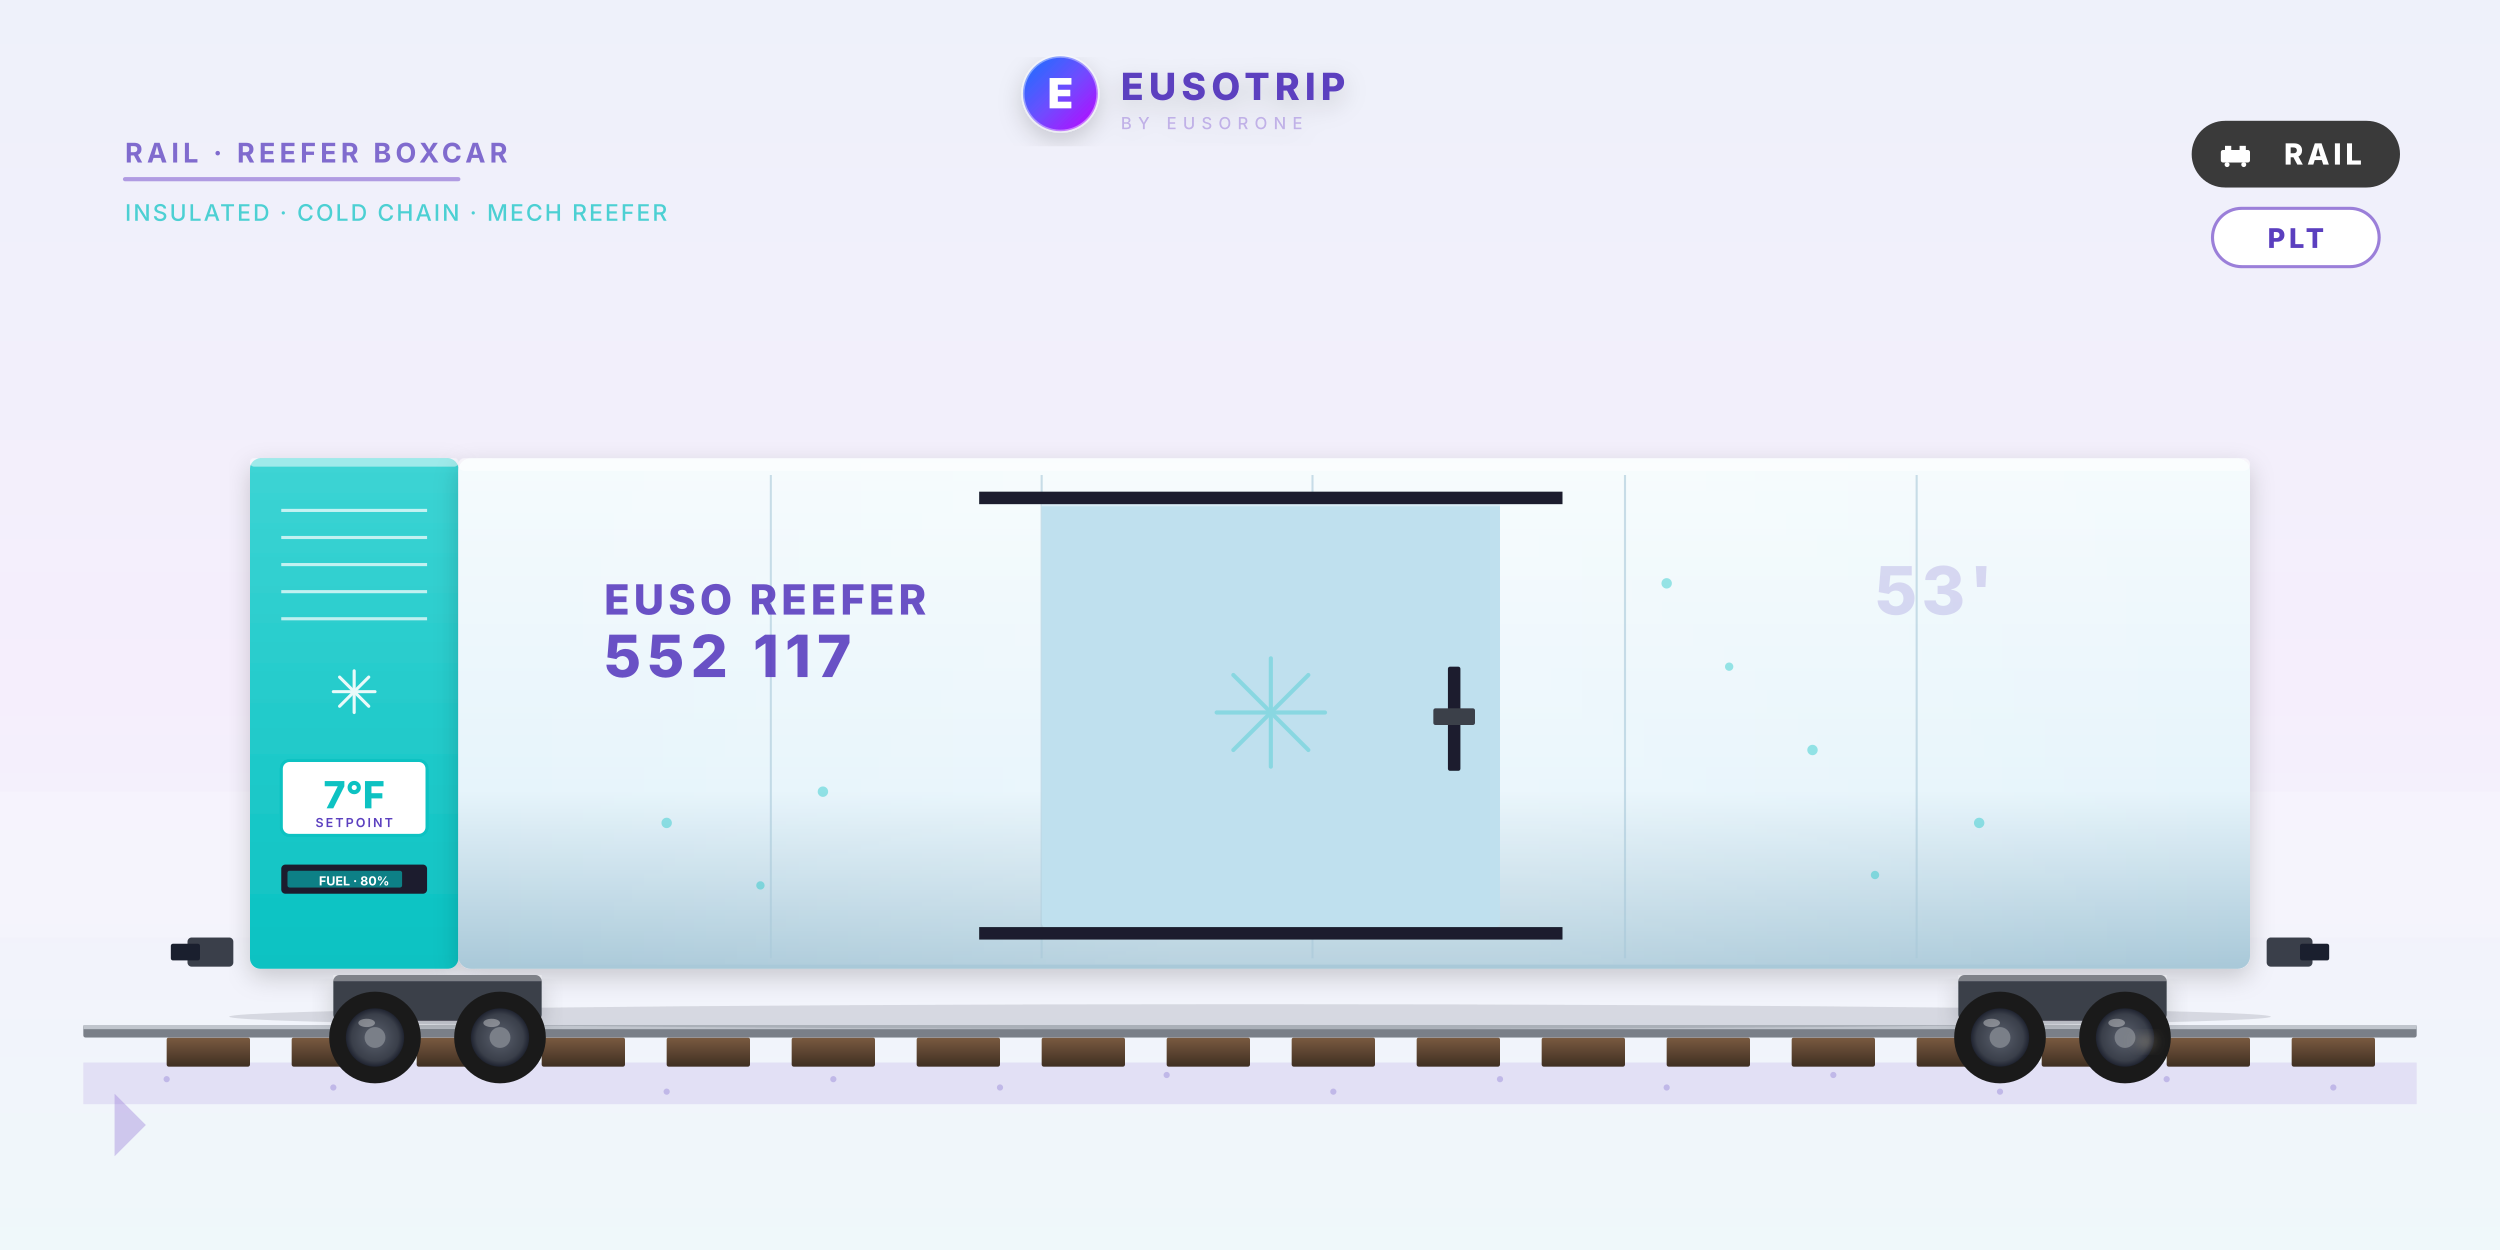
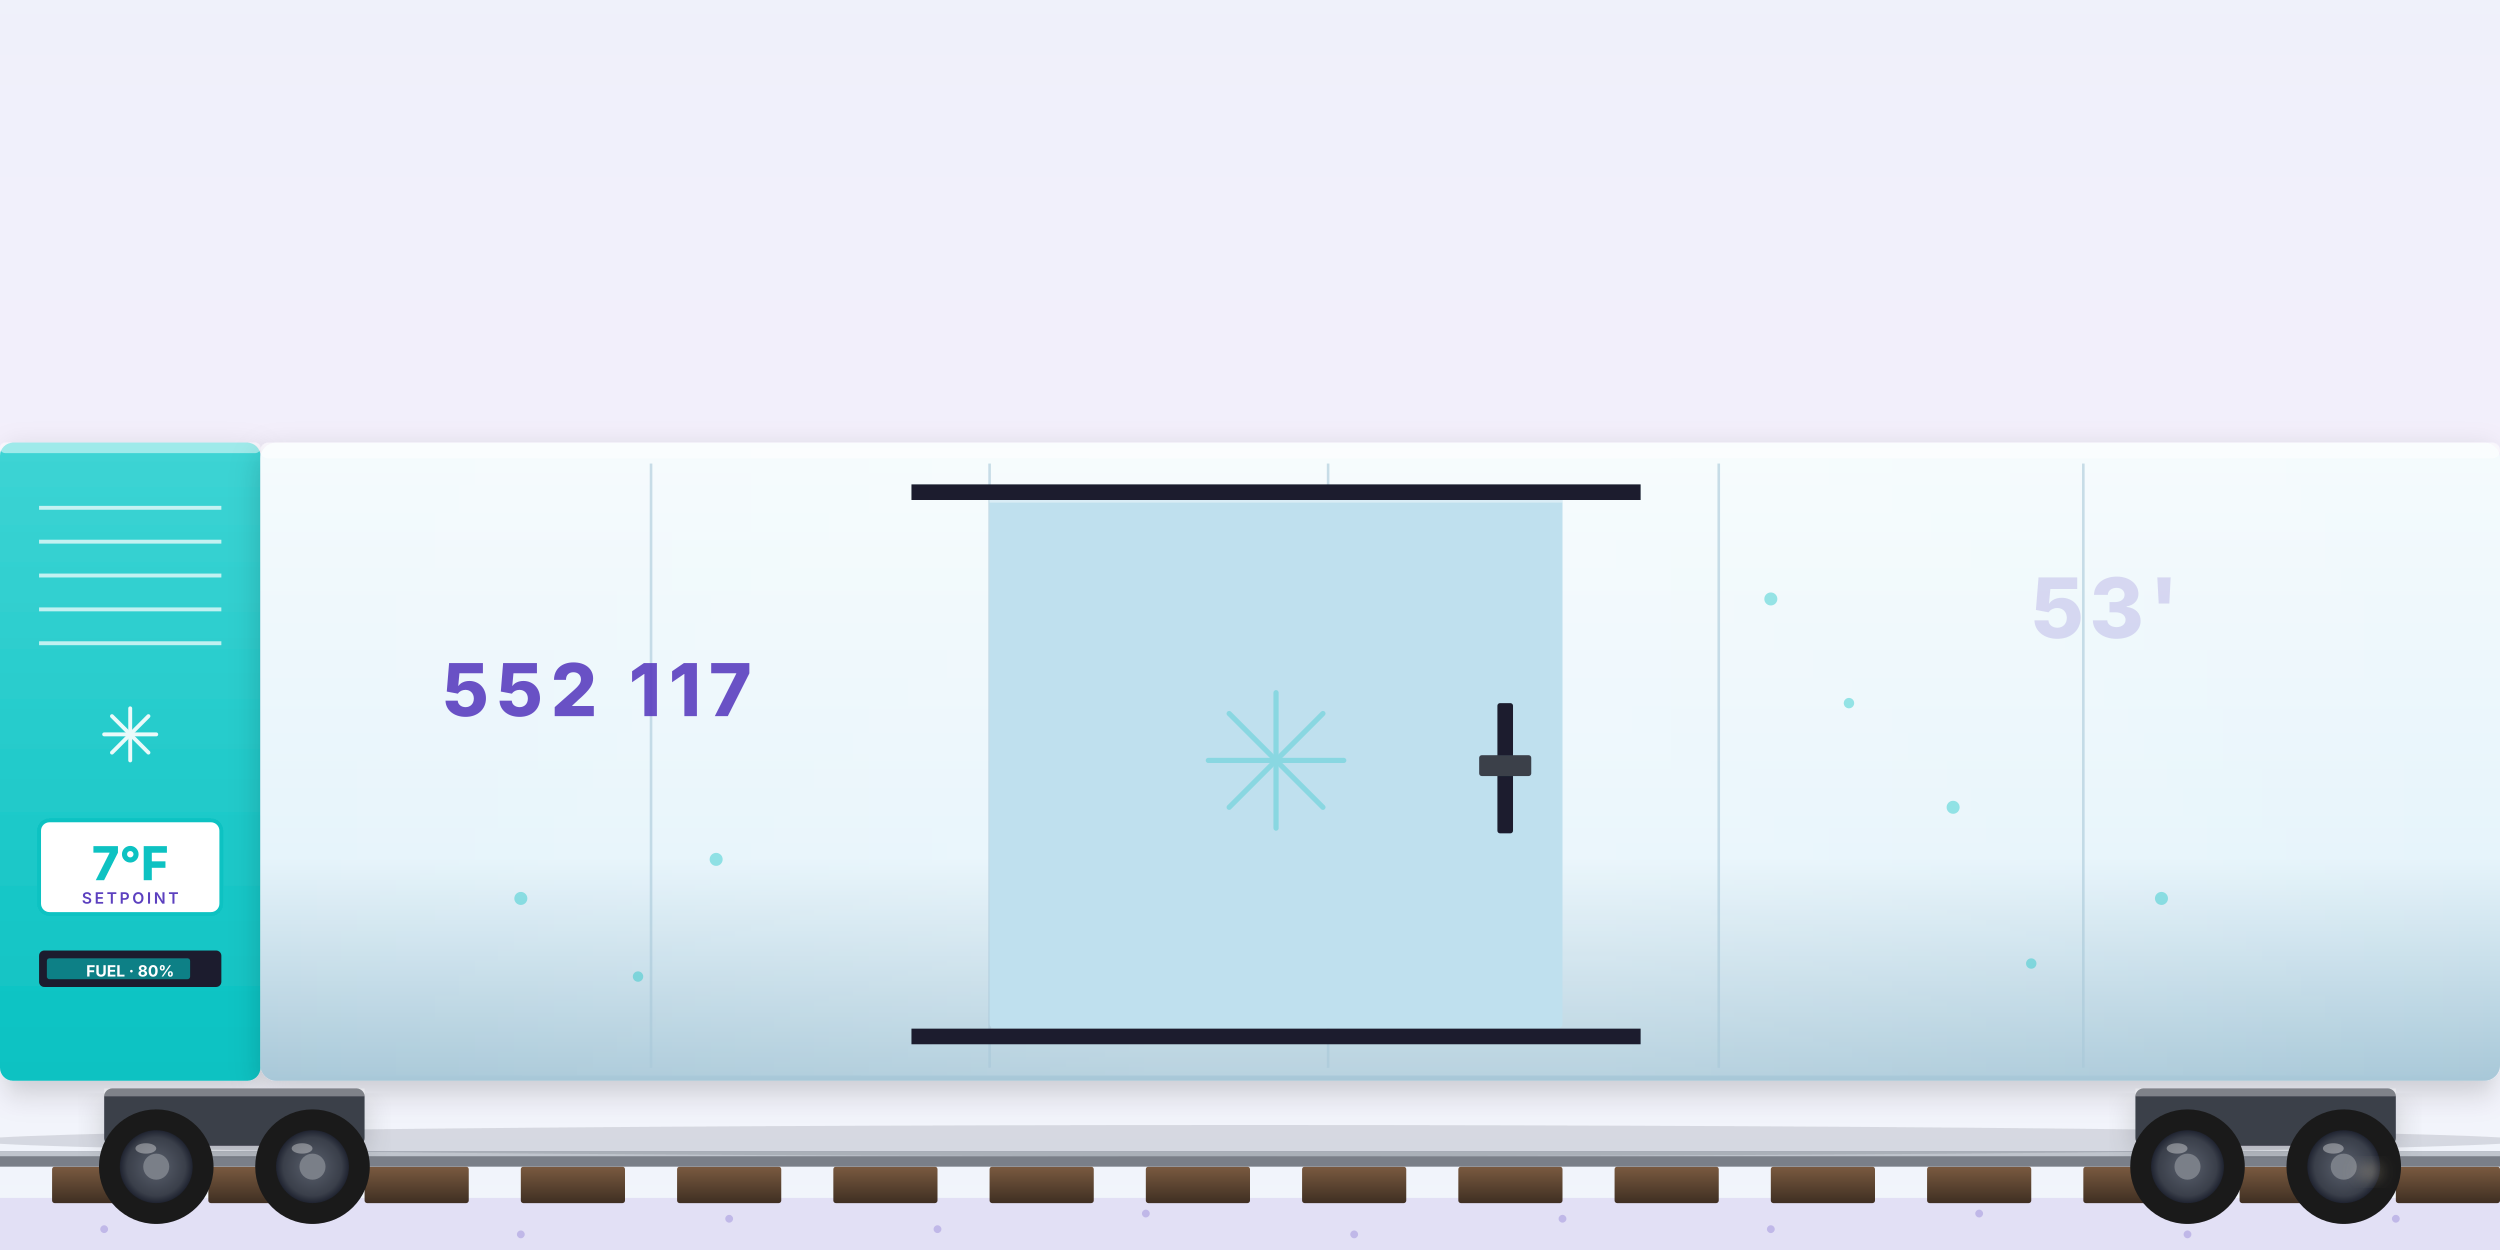
- <svg xmlns="http://www.w3.org/2000/svg" viewBox="0 0 1200 600" width="1200" height="600">
+ <svg xmlns="http://www.w3.org/2000/svg" width="1200" height="600" viewBox="0 50 1200 480" preserveAspectRatio="xMidYMid slice">
  <style>
    /* ========== RAIL JOINT CLACK-CLACK ========== */
    .rail-clack    { animation: rail-clack 0.6s ease-in-out infinite; }
    @keyframes rail-clack {
      0%,  50%, 100% { transform: translateY(0); }
      25%            { transform: translateY(-1px); }
      75%            { transform: translateY(-0.6px); }
    }
    .rail-yaw      { transform-origin: 600px 470px;
                      animation: rail-yaw 2.8s ease-in-out infinite; }
    @keyframes rail-yaw {
      0%, 100% { transform: rotate(0deg); }
      50%      { transform: rotate(-0.35deg); }
    }
    .container-settle { animation: container-settle 0.6s ease-in-out infinite -0.08s; }
    @keyframes container-settle {
      0%, 50%, 100% { transform: translateY(0); }
      25%           { transform: translateY(-0.6px); }
      75%           { transform: translateY(-0.3px); }
    }
    .spray         { animation: spray-kick 0.7s ease-out infinite; }
    .spray.b       { animation-delay: -0.3s; }
    .spray.c       { animation-delay: -0.5s; }
    @keyframes spray-kick {
      0%   { opacity: 0;    transform: translate(0,0)    scale(0.4); }
      20%  { opacity: 0.55; }
      100% { opacity: 0;    transform: translate(28px,-6px) scale(1.1); }
    }

    /* ========== ORIGINAL VOCAB ========== */
    .sheen { animation: sheen-sweep 5s ease-in-out infinite; transform-box: fill-box; }
    @keyframes sheen-sweep {
      0%   { transform: translateX(-300px); opacity: 0; }
      30%  { opacity: 0.5; }
      70%  { opacity: 0.5; }
      100% { transform: translateX(300px); opacity: 0; }
    }
    .wordmark { animation: wordmark-breath 6s ease-in-out infinite; }
    @keyframes wordmark-breath {
      0%, 100% { opacity: 0.85; }
      50%      { opacity: 1; }
    }
    .twist-lock { animation: twist-pulse 2.4s ease-in-out infinite; }
    @keyframes twist-pulse {
      0%, 100% { opacity: 0.85; }
      50%      { opacity: 1; }
    }
    .reporting { animation: reporting-fade 7s ease-in-out infinite; }
    @keyframes reporting-fade {
      0%, 100% { opacity: 0.78; }
      50%      { opacity: 0.95; }
    }
    .iso-code { animation: iso-fade 5s ease-in-out infinite; }
    @keyframes iso-fade {
      0%, 100% { opacity: 0.7; }
      50%      { opacity: 0.9; }
    }
    .chevron { animation: chevron-pulse 2.2s ease-in-out infinite; }
    @keyframes chevron-pulse {
      0%, 100% { opacity: 0.3; }
      50%      { opacity: 0.65; }
    }
    .sky-shimmer { animation: sky-drift 14s linear infinite; transform-box: fill-box; }
    @keyframes sky-drift {
      from { transform: translateX(-40px); opacity: 0.12; }
      50%  { opacity: 0.22; }
      to   { transform: translateX(40px); opacity: 0.12; }
    }
    .rail-line { stroke-dasharray: 40 0;
                  animation: rail-scroll 1.2s linear infinite; }
    @keyframes rail-scroll {
      from { stroke-dashoffset: 0; }
      to   { stroke-dashoffset: -100; }
    }
    .ballast { animation: ballast-drift 3s ease-in-out infinite; transform-box: fill-box; }
    @keyframes ballast-drift {
      0%, 100% { transform: translateX(0); opacity: 0.25; }
      50%      { transform: translateX(-8px); opacity: 0.32; }
    }
    /* ========== BRAND LOCKUP ========== */
    .brand-mark {
      transform-box: fill-box; transform-origin: center;
      animation: brand-pulse 3.6s ease-in-out infinite;
    }
    @keyframes brand-pulse {
      0%, 100% { transform: scale(1);    opacity: 0.92; }
      50%      { transform: scale(1.05); opacity: 1; }
    }
    .brand-word { animation: brand-word-breath 6s ease-in-out infinite; }
    @keyframes brand-word-breath {
      0%, 100% { opacity: 0.78; }
      50%      { opacity: 1; }
    }

    @media (prefers-reduced-motion: reduce) {
      .rail-clack, .rail-yaw, .container-settle, .spray,
      .sheen, .wordmark, .twist-lock, .reporting, .iso-code,
      .chevron, .sky-shimmer, .rail-line, .ballast, .brand-mark, .brand-word { animation: none !important; }
    }
+   
+     /* ========== DARK-MODE OVERRIDES (2026-05-16) ========== */
+     @media (prefers-color-scheme: dark) {
+       .sky-bg          { fill: url(#skyDark) !important; }
+       .ground-line     { stroke: #5E4FC6 !important; opacity: 0.55 !important; }
+       .ground-shadow   { fill: #060912 !important; opacity: 0.55 !important; }
+       .brand-word      { fill: #C9B6FF !important; }
+       .brand-tagline   { fill: #8B7FE3 !important; }
+       .equipment-label { fill: #C9B6FF !important; }
+       .equipment-sub   { fill: #8B7FE3 !important; }
+       .equipment-rule  { stroke: #6E4DFF !important; }
+     }
  </style>
  <defs>
+     <linearGradient id="skyDark" x1="0" y1="0" x2="0" y2="1">
+       <stop offset="0%" stop-color="#0A0F1F" />
+       <stop offset="55%" stop-color="#141A2E" />
+       <stop offset="100%" stop-color="#0B0F1B" />
+     </linearGradient>
    <linearGradient id="brandIridescent" x1="0" y1="0" x2="1" y2="1">
      <stop offset="0%" stop-color="#1473FF" />
      <stop offset="50%" stop-color="#6E4DFF" />
      <stop offset="100%" stop-color="#BE01FF" />
    </linearGradient>
    <linearGradient id="sky" x1="0" y1="0" x2="0" y2="1">
      <stop offset="0%" stop-color="#EEF1FA" />
      <stop offset="55%" stop-color="#F5EEFC" />
      <stop offset="100%" stop-color="#EFF8FA" />
    </linearGradient>
    <linearGradient id="reeferBox" x1="0" y1="0" x2="0" y2="1">
      <stop offset="0%" stop-color="#F5FBFD" />
      <stop offset="65%" stop-color="#E6F4FB" />
      <stop offset="100%" stop-color="#A8C8D8" />
    </linearGradient>
    <linearGradient id="reeferBoxSheen" x1="0" y1="0" x2="1" y2="0">
      <stop offset="0%" stop-color="#FFFFFF" stop-opacity="0" />
      <stop offset="40%" stop-color="#FFFFFF" stop-opacity="0.45" />
      <stop offset="60%" stop-color="#FFFFFF" stop-opacity="0.45" />
      <stop offset="100%" stop-color="#FFFFFF" stop-opacity="0" />
    </linearGradient>
    <linearGradient id="reeferUnit" x1="0" y1="0" x2="0" y2="1">
      <stop offset="0%" stop-color="#3DD4D4" />
      <stop offset="100%" stop-color="#0AC2C2" />
    </linearGradient>
    <linearGradient id="tie" x1="0" y1="0" x2="0" y2="1">
      <stop offset="0%" stop-color="#7A5A40" />
      <stop offset="100%" stop-color="#3F2F22" />
    </linearGradient>
    <radialGradient id="rim" cx="0.5" cy="0.5" r="0.5">
      <stop offset="0%" stop-color="#5A606D" />
      <stop offset="80%" stop-color="#3A3F4A" />
      <stop offset="100%" stop-color="#1F2330" />
    </radialGradient>
    <filter id="rigShadow" x="-10%" y="-10%" width="120%" height="130%">
      <feGaussianBlur in="SourceAlpha" stdDeviation="6" />
      <feOffset dx="0" dy="4" result="offsetBlur" />
      <feComponentTransfer>
        <feFuncA type="linear" slope="0.18" />
      </feComponentTransfer>
      <feMerge>
        <feMergeNode />
        <feMergeNode in="SourceGraphic" />
      </feMerge>
    </filter>
    <radialGradient id="dustCloud" cx="0.5" cy="0.5" r="0.5">
      <stop offset="0%" stop-color="#C8B89A" stop-opacity="0.55" />
      <stop offset="100%" stop-color="#C8B89A" stop-opacity="0" />
    </radialGradient>
    <filter id="softBlur" x="-50%" y="-50%" width="200%" height="200%">
      <feGaussianBlur stdDeviation="3" />
    </filter>
  </defs>
  <g class="rail-yaw">
    <g class="rail-clack">
-       <rect width="1200" height="600" fill="url(#sky)" />
+       <rect class="sky-bg" width="1200" height="600" fill="url(#sky)" />
      <rect x="0" y="380" width="1200" height="70" fill="#FFFFFF" opacity="0.18" />
      <rect x="40" y="510" width="1120" height="20" fill="#9B7FD9" opacity="0.18" />
      <g fill="#5B3FBF" opacity="0.25">
        <circle cx="80" cy="518" r="1.5" />
        <circle cx="160" cy="522" r="1.5" />
        <circle cx="240" cy="516" r="1.5" />
        <circle cx="320" cy="524" r="1.5" />
        <circle cx="400" cy="518" r="1.5" />
        <circle cx="480" cy="522" r="1.5" />
        <circle cx="560" cy="516" r="1.5" />
        <circle cx="640" cy="524" r="1.5" />
        <circle cx="720" cy="518" r="1.5" />
        <circle cx="800" cy="522" r="1.5" />
        <circle cx="880" cy="516" r="1.5" />
        <circle cx="960" cy="524" r="1.5" />
        <circle cx="1040" cy="518" r="1.5" />
        <circle cx="1120" cy="522" r="1.5" />
      </g>
      <g>
        <rect x="80" y="498" width="40" height="14" rx="1" fill="url(#tie)" />
        <rect x="140" y="498" width="40" height="14" rx="1" fill="url(#tie)" />
        <rect x="200" y="498" width="40" height="14" rx="1" fill="url(#tie)" />
        <rect x="260" y="498" width="40" height="14" rx="1" fill="url(#tie)" />
        <rect x="320" y="498" width="40" height="14" rx="1" fill="url(#tie)" />
        <rect x="380" y="498" width="40" height="14" rx="1" fill="url(#tie)" />
        <rect x="440" y="498" width="40" height="14" rx="1" fill="url(#tie)" />
        <rect x="500" y="498" width="40" height="14" rx="1" fill="url(#tie)" />
        <rect x="560" y="498" width="40" height="14" rx="1" fill="url(#tie)" />
        <rect x="620" y="498" width="40" height="14" rx="1" fill="url(#tie)" />
        <rect x="680" y="498" width="40" height="14" rx="1" fill="url(#tie)" />
        <rect x="740" y="498" width="40" height="14" rx="1" fill="url(#tie)" />
        <rect x="800" y="498" width="40" height="14" rx="1" fill="url(#tie)" />
        <rect x="860" y="498" width="40" height="14" rx="1" fill="url(#tie)" />
        <rect x="920" y="498" width="40" height="14" rx="1" fill="url(#tie)" />
        <rect x="980" y="498" width="40" height="14" rx="1" fill="url(#tie)" />
        <rect x="1040" y="498" width="40" height="14" rx="1" fill="url(#tie)" />
        <rect x="1100" y="498" width="40" height="14" rx="1" fill="url(#tie)" />
      </g>
      <rect x="40" y="492" width="1120" height="6" rx="1" fill="#7A7F88" />
      <rect x="40" y="492" width="1120" height="2" fill="#C0C5CD" />
      <ellipse cx="600" cy="488" rx="490" ry="6" fill="#1A1F2E" opacity="0.13" />
      <g filter="url(#rigShadow)">
        <rect x="120" y="220" width="100" height="245" rx="5" fill="url(#reeferUnit)" />
        <rect x="120" y="220" width="100" height="4" rx="2" fill="#FFFFFF" opacity="0.5" />
        <g stroke="#FFFFFF" stroke-width="1.5" opacity="0.7">
          <line x1="135" y1="245" x2="205" y2="245" />
          <line x1="135" y1="258" x2="205" y2="258" />
          <line x1="135" y1="271" x2="205" y2="271" />
          <line x1="135" y1="284" x2="205" y2="284" />
          <line x1="135" y1="297" x2="205" y2="297" />
        </g>
        <g transform="translate(170 332)" stroke="#FFFFFF" stroke-width="1.5" stroke-linecap="round" fill="none" opacity="0.9">
          <line x1="0" y1="-10" x2="0" y2="10" />
          <line x1="-10" y1="0" x2="10" y2="0" />
          <line x1="-7" y1="-7" x2="7" y2="7" />
          <line x1="-7" y1="7" x2="7" y2="-7" />
        </g>
        <rect x="135" y="365" width="70" height="36" rx="4" fill="#FFFFFF" stroke="#0AC2C2" stroke-width="1.5" />
        <text x="170" y="388" text-anchor="middle" font-family="Inter, system-ui, sans-serif" font-weight="800" font-size="18" fill="#0AC2C2">7°F</text>
        <text x="170" y="397" text-anchor="middle" font-family="Inter, system-ui, sans-serif" font-weight="600" font-size="6" fill="#5B3FBF" letter-spacing="1">SETPOINT</text>
        <rect x="135" y="415" width="70" height="14" rx="2" fill="#1A1F2E" />
        <rect x="138" y="418" width="55" height="8" rx="1" fill="#0AC2C2" opacity="0.6" />
        <text x="170" y="425" text-anchor="middle" font-family="Inter, system-ui, sans-serif" font-weight="700" font-size="6" fill="#FFFFFF">FUEL · 80%</text>
      </g>
      <g filter="url(#rigShadow)">
        <rect x="220" y="220" width="860" height="245" rx="6" fill="url(#reeferBox)" />
        <rect x="220" y="220" width="860" height="6" rx="3" fill="#FFFFFF" opacity="0.55" />
        <rect x="222" y="222" width="856" height="241" rx="5" fill="url(#reeferBoxSheen)" opacity="0.4" />
        <g stroke="#A8C8D8" stroke-width="1" opacity="0.6">
          <line x1="370" y1="228" x2="370" y2="460" />
          <line x1="500" y1="228" x2="500" y2="460" />
          <line x1="630" y1="228" x2="630" y2="460" />
          <line x1="780" y1="228" x2="780" y2="460" />
          <line x1="920" y1="228" x2="920" y2="460" />
        </g>
        <rect x="500" y="240" width="220" height="205" rx="2" fill="#BFE0EE" />
        <rect x="500" y="240" width="220" height="3" fill="#FFFFFF" opacity="0.4" />
        <rect x="470" y="236" width="280" height="6" fill="#1A1F2E" />
        <rect x="470" y="445" width="280" height="6" fill="#1A1F2E" />
        <rect x="695" y="320" width="6" height="50" rx="1" fill="#1A1F2E" />
        <rect x="688" y="340" width="20" height="8" rx="1" fill="#3A3F4A" />
        <g transform="translate(610 342)" stroke="#0AC2C2" stroke-width="2" stroke-linecap="round" fill="none" opacity="0.3">
          <line x1="0" y1="-26" x2="0" y2="26" />
          <line x1="-26" y1="0" x2="26" y2="0" />
          <line x1="-18" y1="-18" x2="18" y2="18" />
          <line x1="-18" y1="18" x2="18" y2="-18" />
        </g>
-         <text x="290" y="295" font-family="Inter, system-ui, sans-serif" font-weight="800" font-size="20" fill="#5B3FBF" opacity="0.9" letter-spacing="2">EUSO REEFER</text>
        <text x="290" y="325" font-family="Inter, system-ui, sans-serif" font-weight="800" font-size="28" fill="#5B3FBF" opacity="0.9" letter-spacing="3">552 117</text>
        <g fill="#0AC2C2" opacity="0.4">
          <circle cx="320" cy="395" r="2.5" />
          <circle cx="365" cy="425" r="2" />
          <circle cx="395" cy="380" r="2.5" />
          <circle cx="800" cy="280" r="2.5" />
          <circle cx="830" cy="320" r="2" />
          <circle cx="870" cy="360" r="2.5" />
          <circle cx="900" cy="420" r="2" />
          <circle cx="950" cy="395" r="2.5" />
        </g>
        <text x="900" y="295" font-family="Inter, system-ui, sans-serif" font-weight="800" font-size="32" fill="#5B3FBF" opacity="0.18" letter-spacing="2">53'</text>
      </g>
      <rect x="90" y="450" width="22" height="14" rx="2" fill="#3A3F4A" />
      <rect x="82" y="453" width="14" height="8" rx="1" fill="#1A1F2E" />
      <rect x="1088" y="450" width="22" height="14" rx="2" fill="#3A3F4A" />
      <rect x="1104" y="453" width="14" height="8" rx="1" fill="#1A1F2E" />
    </g>
  </g>
  <g filter="url(#rigShadow)">
    <rect x="160" y="468" width="100" height="22" rx="3" fill="#3A3F4A" />
    <rect x="160" y="468" width="100" height="3" fill="#FFFFFF" opacity="0.35" />
  </g>
  <g transform="translate(180 498)">
    <g>
      <circle cx="0" cy="0" r="22" fill="#1A1A1A" />
      <circle cx="0" cy="0" r="14" fill="url(#rim)" />
      <circle cx="0" cy="0" r="5" fill="#7A7F88" />
      <ellipse cx="-4" cy="-7" rx="4" ry="2" fill="#FFFFFF" opacity="0.35" />
      <animateTransform attributeName="transform" type="rotate" from="0" to="-360" dur="1.4s" repeatCount="indefinite" />
    </g>
  </g>
  <g transform="translate(240 498)">
    <g>
      <circle cx="0" cy="0" r="22" fill="#1A1A1A" />
      <circle cx="0" cy="0" r="14" fill="url(#rim)" />
      <circle cx="0" cy="0" r="5" fill="#7A7F88" />
      <ellipse cx="-4" cy="-7" rx="4" ry="2" fill="#FFFFFF" opacity="0.35" />
      <animateTransform attributeName="transform" type="rotate" from="0" to="-360" dur="1.4s" repeatCount="indefinite" />
    </g>
  </g>
  <g filter="url(#rigShadow)">
    <rect x="940" y="468" width="100" height="22" rx="3" fill="#3A3F4A" />
    <rect x="940" y="468" width="100" height="3" fill="#FFFFFF" opacity="0.35" />
  </g>
  <g transform="translate(960 498)">
    <g>
      <circle cx="0" cy="0" r="22" fill="#1A1A1A" />
      <circle cx="0" cy="0" r="14" fill="url(#rim)" />
      <circle cx="0" cy="0" r="5" fill="#7A7F88" />
      <ellipse cx="-4" cy="-7" rx="4" ry="2" fill="#FFFFFF" opacity="0.35" />
      <animateTransform attributeName="transform" type="rotate" from="0" to="-360" dur="1.4s" repeatCount="indefinite" />
    </g>
  </g>
  <g transform="translate(1020 498)">
    <g>
      <circle cx="0" cy="0" r="22" fill="#1A1A1A" />
      <circle cx="0" cy="0" r="14" fill="url(#rim)" />
      <circle cx="0" cy="0" r="5" fill="#7A7F88" />
      <ellipse cx="-4" cy="-7" rx="4" ry="2" fill="#FFFFFF" opacity="0.35" />
      <animateTransform attributeName="transform" type="rotate" from="0" to="-360" dur="1.4s" repeatCount="indefinite" />
    </g>
  </g>
-   <g>
-     <rect x="1052" y="58" width="100" height="32" rx="16" ry="16" fill="#3A3A3A" />
-     <g transform="translate(1066 70)" fill="#FFFFFF">
-       <rect x="0" y="2" width="14" height="6" rx="1" />
-       <rect x="2" y="0" width="3" height="3" />
-       <rect x="9" y="0" width="3" height="3" />
-       <circle cx="3" cy="9" r="1.2" />
-       <circle cx="11" cy="9" r="1.2" />
-     </g>
-     <text x="1115" y="79" text-anchor="middle" font-family="Inter, system-ui, sans-serif" font-weight="800" font-size="14" letter-spacing="1.8" fill="#FFFFFF">RAIL</text>
-   </g>
-   <g>
-     <rect x="1062" y="100" width="80" height="28" rx="14" ry="14" fill="#FFFFFF" stroke="#9B7FD9" stroke-width="1.5" />
-     <text x="1102" y="119" text-anchor="middle" font-family="Inter, system-ui, sans-serif" font-weight="800" font-size="13" letter-spacing="1.8" fill="#5B3FBF">PLT</text>
-   </g>
  <g opacity="0.75">
-     <text x="60" y="78" font-family="Inter, system-ui, sans-serif" font-weight="700" font-size="13" letter-spacing="2" fill="#5B3FBF">RAIL · REEFER BOXCAR</text>
-     <line x1="60" y1="86" x2="220" y2="86" stroke="#9B7FD9" stroke-width="2" stroke-linecap="round" />
-     <text x="60" y="106" font-family="Inter, system-ui, sans-serif" font-weight="500" font-size="11" letter-spacing="1" fill="#0AC2C2" opacity="0.95">INSULATED · COLD CHAIN · MECH REEFER</text>
-   </g>
-   <g opacity="0.4">
-     <path d="M 70 540 L 55 525 L 55 555 Z" fill="#9B7FD9" />
  </g>
  <g filter="url(#softBlur)">
    <ellipse class="spray" cx="1030" cy="500" rx="6" ry="3" fill="url(#dustCloud)" />
    <ellipse class="spray b" cx="1030" cy="500" rx="5" ry="2.5" fill="url(#dustCloud)" />
    <ellipse class="spray c" cx="1030" cy="500" rx="4" ry="2" fill="url(#dustCloud)" />
  </g>
-   <g class="brand-lockup" filter="url(#rigShadow)" transform="translate(490 26)">
-     <g class="brand-mark">
-       <circle cx="19" cy="19" r="18" fill="url(#brandIridescent)" />
-       <circle cx="19" cy="19" r="18" fill="none" stroke="#FFFFFF" stroke-width="1.5" opacity="0.4" />
-       <text x="19" y="26" text-anchor="middle" font-family="Inter, system-ui, sans-serif" font-weight="900" font-size="20" fill="#FFFFFF" letter-spacing="-1">E</text>
-     </g>
-     <text class="brand-word" x="48" y="22" font-family="Inter, system-ui, sans-serif" font-weight="800" font-size="18" letter-spacing="2.5" fill="#5B3FBF">EUSOTRIP</text>
-     <text x="48" y="36" font-family="Inter, system-ui, sans-serif" font-weight="500" font-size="8" letter-spacing="3" fill="#9B7FD9" opacity="0.55">BY EUSORONE</text>
-   </g>
</svg>
